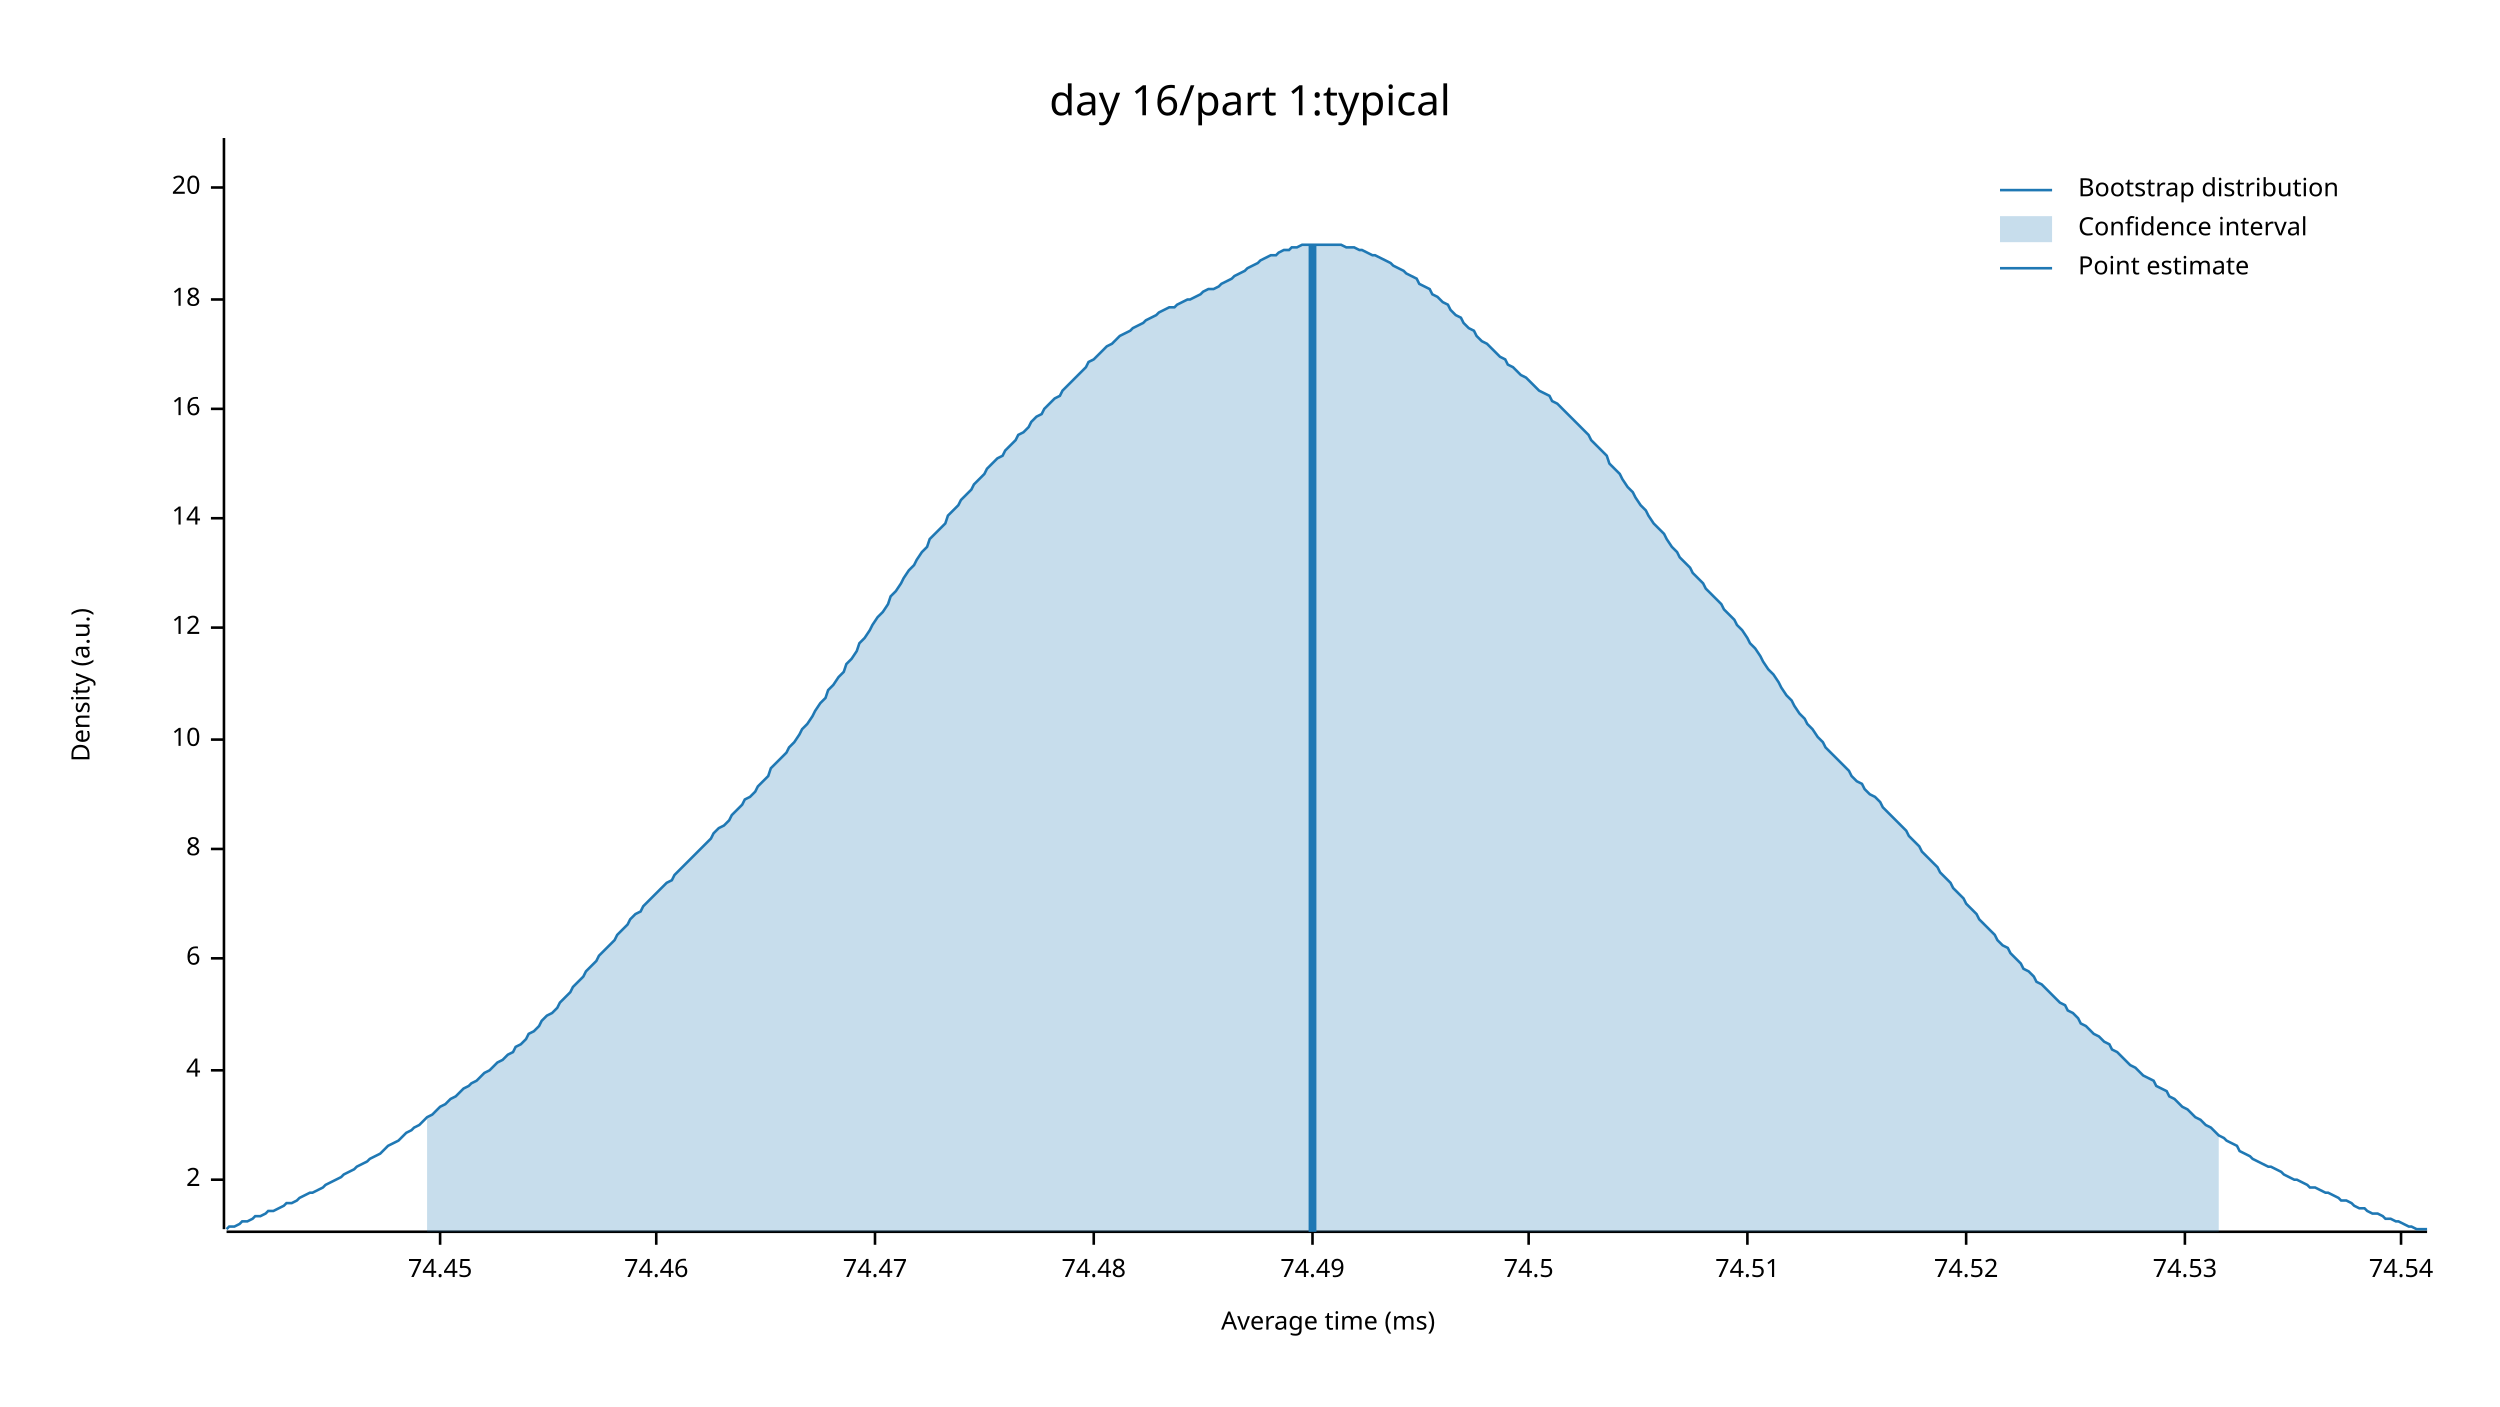
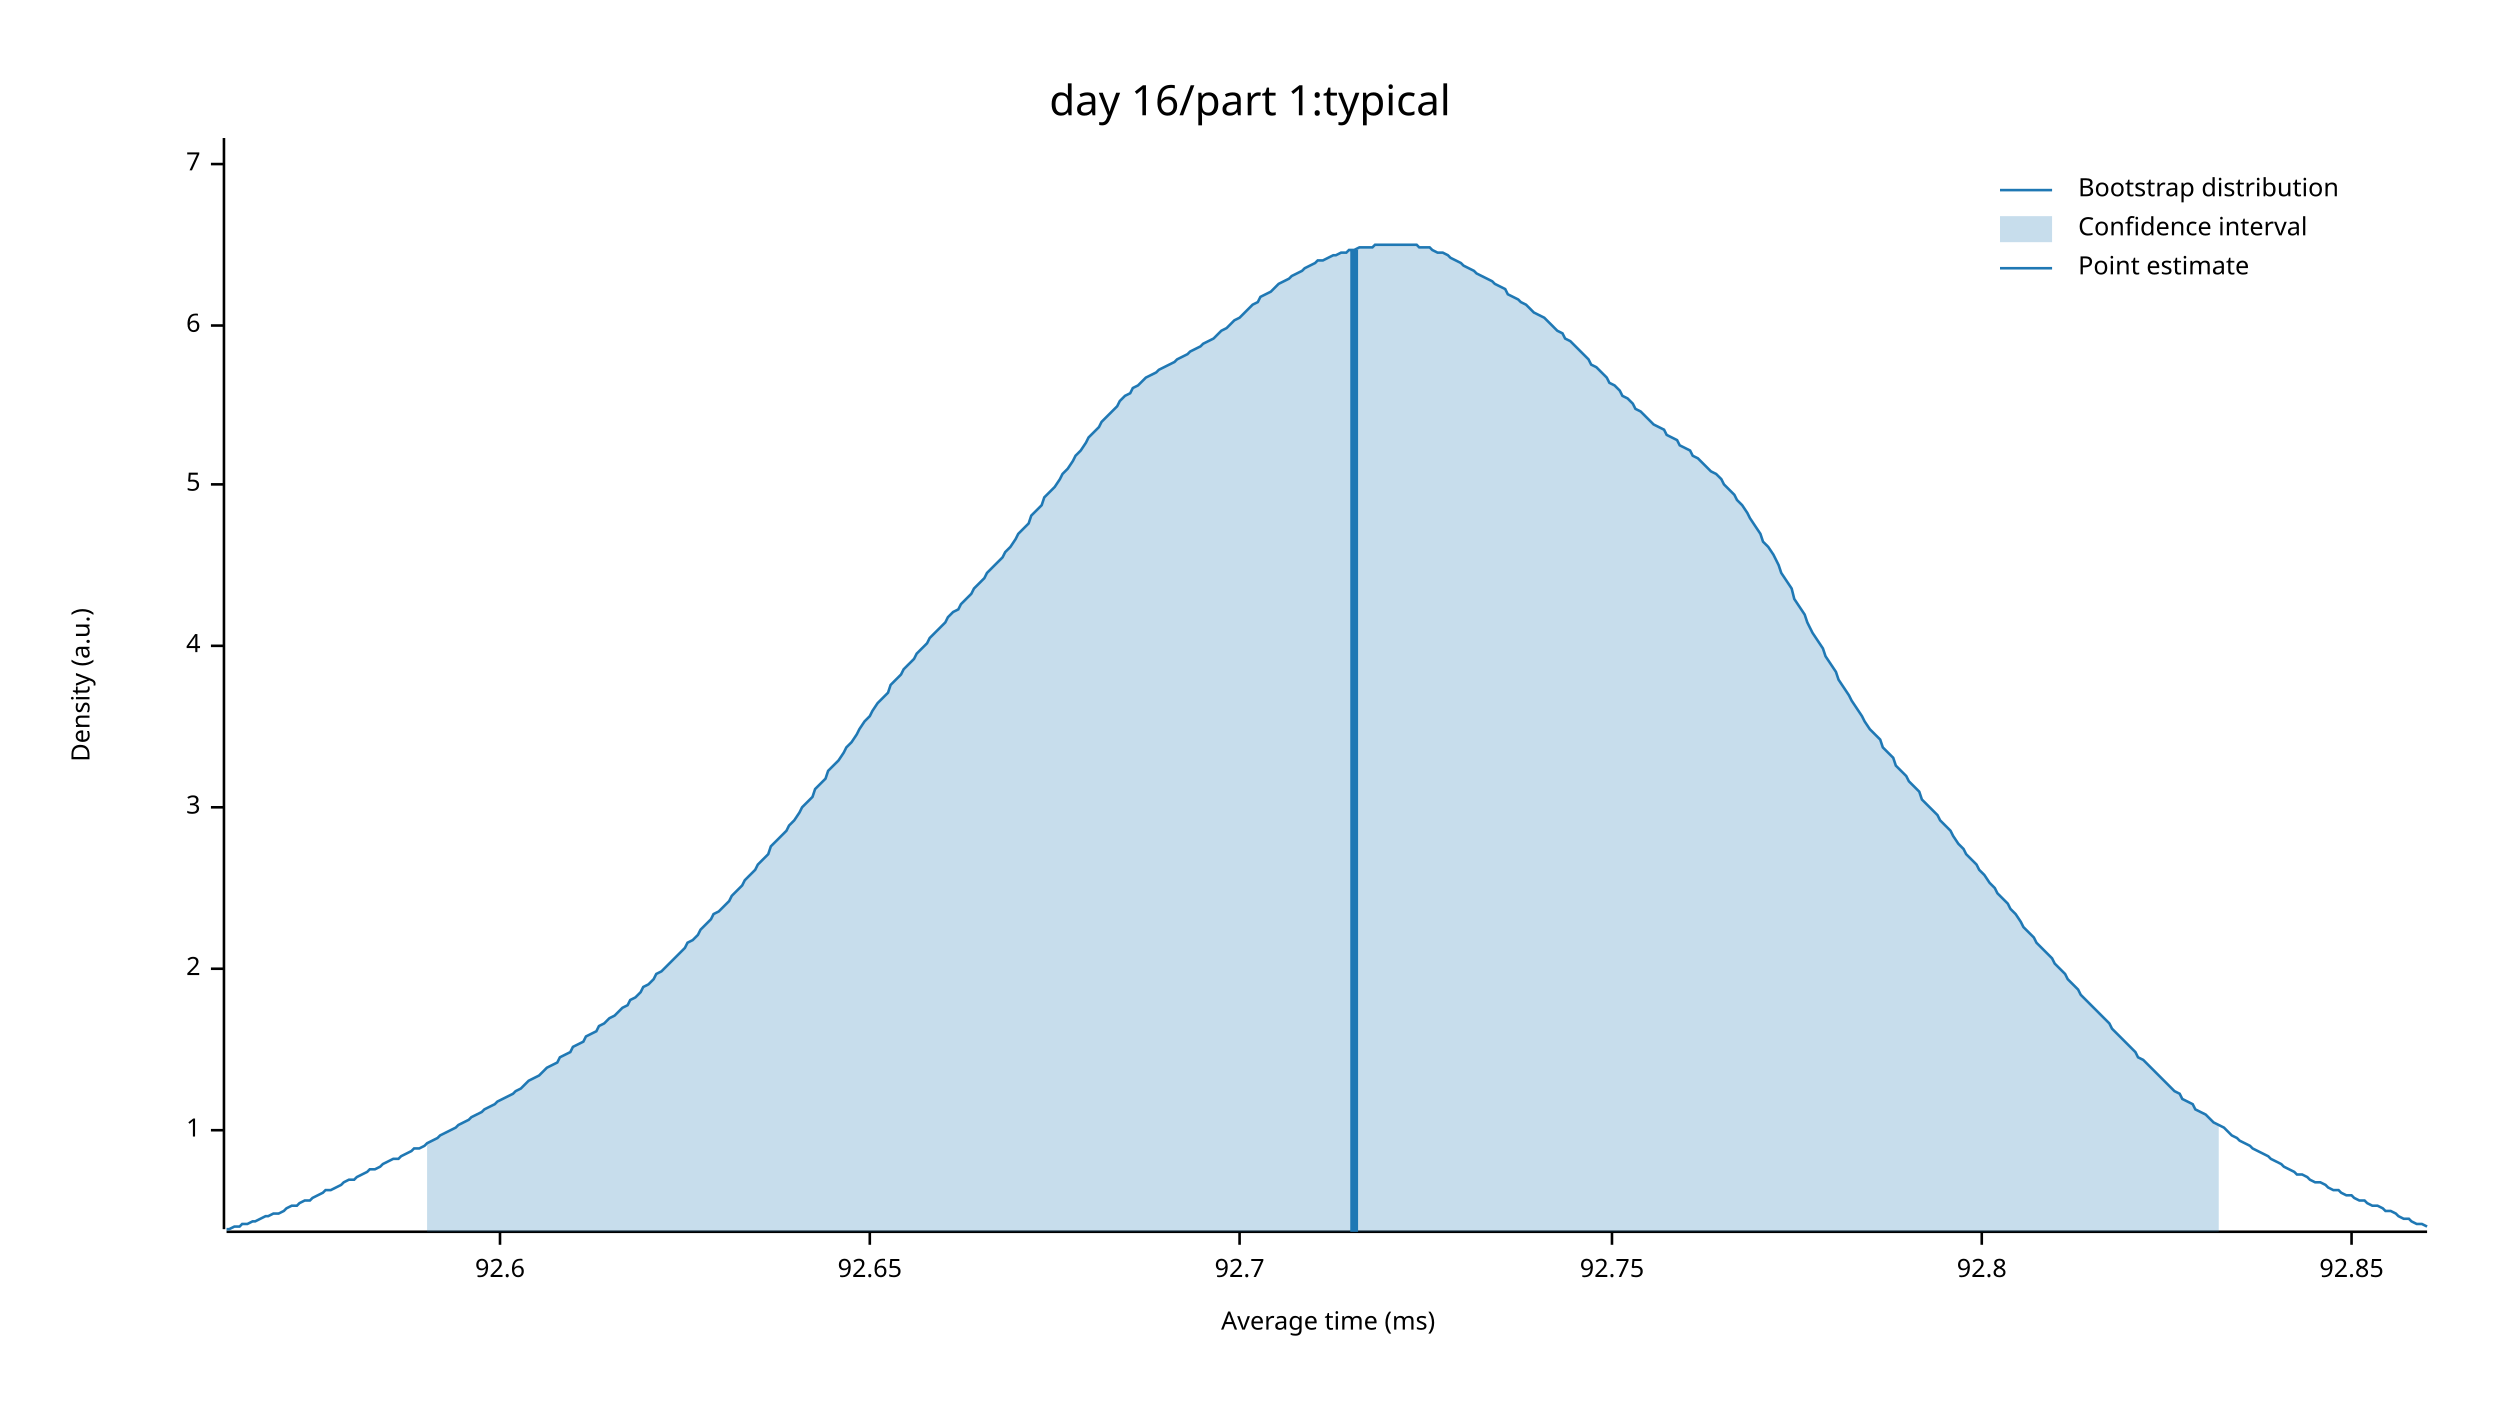
<svg xmlns="http://www.w3.org/2000/svg" width="960" height="540" viewBox="0 0 960 540">
  <text x="480" y="32" dy="0.76em" text-anchor="middle" font-family="sans-serif" font-size="16.129" opacity="1" fill="#000000">
day 16/part 1:typical
</text>
  <text x="27" y="263" dy="0.76em" text-anchor="middle" font-family="sans-serif" font-size="9.677" opacity="1" fill="#000000" transform="rotate(270, 27, 263)">
Density (a.u.)
</text>
  <text x="510" y="513" dy="-0.5ex" text-anchor="middle" font-family="sans-serif" font-size="9.677" opacity="1" fill="#000000">
Average time (ms)
</text>
  <polyline fill="none" opacity="1" stroke="#000000" stroke-width="1" points="86,53 86,472 " />
-   <text x="77" y="453" dy="0.5ex" text-anchor="end" font-family="sans-serif" font-size="9.677" opacity="1" fill="#000000">
+   <text x="77" y="434" dy="0.5ex" text-anchor="end" font-family="sans-serif" font-size="9.677" opacity="1" fill="#000000">
+ 1
+ </text>
+   <polyline fill="none" opacity="1" stroke="#000000" stroke-width="1" points="81,434 86,434 " />
+   <text x="77" y="372" dy="0.5ex" text-anchor="end" font-family="sans-serif" font-size="9.677" opacity="1" fill="#000000">
2
</text>
-   <polyline fill="none" opacity="1" stroke="#000000" stroke-width="1" points="81,453 86,453 " />
-   <text x="77" y="411" dy="0.5ex" text-anchor="end" font-family="sans-serif" font-size="9.677" opacity="1" fill="#000000">
+   <polyline fill="none" opacity="1" stroke="#000000" stroke-width="1" points="81,372 86,372 " />
+   <text x="77" y="310" dy="0.5ex" text-anchor="end" font-family="sans-serif" font-size="9.677" opacity="1" fill="#000000">
+ 3
+ </text>
+   <polyline fill="none" opacity="1" stroke="#000000" stroke-width="1" points="81,310 86,310 " />
+   <text x="77" y="248" dy="0.5ex" text-anchor="end" font-family="sans-serif" font-size="9.677" opacity="1" fill="#000000">
4
</text>
-   <polyline fill="none" opacity="1" stroke="#000000" stroke-width="1" points="81,411 86,411 " />
-   <text x="77" y="368" dy="0.5ex" text-anchor="end" font-family="sans-serif" font-size="9.677" opacity="1" fill="#000000">
+   <polyline fill="none" opacity="1" stroke="#000000" stroke-width="1" points="81,248 86,248 " />
+   <text x="77" y="186" dy="0.5ex" text-anchor="end" font-family="sans-serif" font-size="9.677" opacity="1" fill="#000000">
+ 5
+ </text>
+   <polyline fill="none" opacity="1" stroke="#000000" stroke-width="1" points="81,186 86,186 " />
+   <text x="77" y="125" dy="0.5ex" text-anchor="end" font-family="sans-serif" font-size="9.677" opacity="1" fill="#000000">
6
</text>
-   <polyline fill="none" opacity="1" stroke="#000000" stroke-width="1" points="81,368 86,368 " />
-   <text x="77" y="326" dy="0.5ex" text-anchor="end" font-family="sans-serif" font-size="9.677" opacity="1" fill="#000000">
- 8
+   <polyline fill="none" opacity="1" stroke="#000000" stroke-width="1" points="81,125 86,125 " />
+   <text x="77" y="63" dy="0.5ex" text-anchor="end" font-family="sans-serif" font-size="9.677" opacity="1" fill="#000000">
+ 7
</text>
-   <polyline fill="none" opacity="1" stroke="#000000" stroke-width="1" points="81,326 86,326 " />
-   <text x="77" y="284" dy="0.5ex" text-anchor="end" font-family="sans-serif" font-size="9.677" opacity="1" fill="#000000">
- 10
+   <polyline fill="none" opacity="1" stroke="#000000" stroke-width="1" points="81,63 86,63 " />
+   <polyline fill="none" opacity="1" stroke="#000000" stroke-width="1" points="87,473 932,473 " />
+   <text x="192" y="483" dy="0.76em" text-anchor="middle" font-family="sans-serif" font-size="9.677" opacity="1" fill="#000000">
+ 92.6
</text>
-   <polyline fill="none" opacity="1" stroke="#000000" stroke-width="1" points="81,284 86,284 " />
-   <text x="77" y="241" dy="0.5ex" text-anchor="end" font-family="sans-serif" font-size="9.677" opacity="1" fill="#000000">
- 12
+   <polyline fill="none" opacity="1" stroke="#000000" stroke-width="1" points="192,473 192,478 " />
+   <text x="334" y="483" dy="0.76em" text-anchor="middle" font-family="sans-serif" font-size="9.677" opacity="1" fill="#000000">
+ 92.65
</text>
-   <polyline fill="none" opacity="1" stroke="#000000" stroke-width="1" points="81,241 86,241 " />
-   <text x="77" y="199" dy="0.5ex" text-anchor="end" font-family="sans-serif" font-size="9.677" opacity="1" fill="#000000">
- 14
+   <polyline fill="none" opacity="1" stroke="#000000" stroke-width="1" points="334,473 334,478 " />
+   <text x="476" y="483" dy="0.76em" text-anchor="middle" font-family="sans-serif" font-size="9.677" opacity="1" fill="#000000">
+ 92.7
</text>
-   <polyline fill="none" opacity="1" stroke="#000000" stroke-width="1" points="81,199 86,199 " />
-   <text x="77" y="157" dy="0.5ex" text-anchor="end" font-family="sans-serif" font-size="9.677" opacity="1" fill="#000000">
- 16
+   <polyline fill="none" opacity="1" stroke="#000000" stroke-width="1" points="476,473 476,478 " />
+   <text x="619" y="483" dy="0.76em" text-anchor="middle" font-family="sans-serif" font-size="9.677" opacity="1" fill="#000000">
+ 92.75
</text>
-   <polyline fill="none" opacity="1" stroke="#000000" stroke-width="1" points="81,157 86,157 " />
-   <text x="77" y="115" dy="0.5ex" text-anchor="end" font-family="sans-serif" font-size="9.677" opacity="1" fill="#000000">
- 18
+   <polyline fill="none" opacity="1" stroke="#000000" stroke-width="1" points="619,473 619,478 " />
+   <text x="761" y="483" dy="0.76em" text-anchor="middle" font-family="sans-serif" font-size="9.677" opacity="1" fill="#000000">
+ 92.8
</text>
-   <polyline fill="none" opacity="1" stroke="#000000" stroke-width="1" points="81,115 86,115 " />
-   <text x="77" y="72" dy="0.5ex" text-anchor="end" font-family="sans-serif" font-size="9.677" opacity="1" fill="#000000">
- 20
+   <polyline fill="none" opacity="1" stroke="#000000" stroke-width="1" points="761,473 761,478 " />
+   <text x="903" y="483" dy="0.76em" text-anchor="middle" font-family="sans-serif" font-size="9.677" opacity="1" fill="#000000">
+ 92.85
</text>
-   <polyline fill="none" opacity="1" stroke="#000000" stroke-width="1" points="81,72 86,72 " />
-   <polyline fill="none" opacity="1" stroke="#000000" stroke-width="1" points="87,473 932,473 " />
-   <text x="169" y="483" dy="0.76em" text-anchor="middle" font-family="sans-serif" font-size="9.677" opacity="1" fill="#000000">
- 74.45
- </text>
-   <polyline fill="none" opacity="1" stroke="#000000" stroke-width="1" points="169,473 169,478 " />
-   <text x="252" y="483" dy="0.76em" text-anchor="middle" font-family="sans-serif" font-size="9.677" opacity="1" fill="#000000">
- 74.46
- </text>
-   <polyline fill="none" opacity="1" stroke="#000000" stroke-width="1" points="252,473 252,478 " />
-   <text x="336" y="483" dy="0.76em" text-anchor="middle" font-family="sans-serif" font-size="9.677" opacity="1" fill="#000000">
- 74.47
- </text>
-   <polyline fill="none" opacity="1" stroke="#000000" stroke-width="1" points="336,473 336,478 " />
-   <text x="420" y="483" dy="0.76em" text-anchor="middle" font-family="sans-serif" font-size="9.677" opacity="1" fill="#000000">
- 74.48
- </text>
-   <polyline fill="none" opacity="1" stroke="#000000" stroke-width="1" points="420,473 420,478 " />
-   <text x="504" y="483" dy="0.76em" text-anchor="middle" font-family="sans-serif" font-size="9.677" opacity="1" fill="#000000">
- 74.49
- </text>
-   <polyline fill="none" opacity="1" stroke="#000000" stroke-width="1" points="504,473 504,478 " />
-   <text x="587" y="483" dy="0.76em" text-anchor="middle" font-family="sans-serif" font-size="9.677" opacity="1" fill="#000000">
- 74.5
- </text>
-   <polyline fill="none" opacity="1" stroke="#000000" stroke-width="1" points="587,473 587,478 " />
-   <text x="671" y="483" dy="0.76em" text-anchor="middle" font-family="sans-serif" font-size="9.677" opacity="1" fill="#000000">
- 74.51
- </text>
-   <polyline fill="none" opacity="1" stroke="#000000" stroke-width="1" points="671,473 671,478 " />
-   <text x="755" y="483" dy="0.76em" text-anchor="middle" font-family="sans-serif" font-size="9.677" opacity="1" fill="#000000">
- 74.52
- </text>
-   <polyline fill="none" opacity="1" stroke="#000000" stroke-width="1" points="755,473 755,478 " />
-   <text x="839" y="483" dy="0.76em" text-anchor="middle" font-family="sans-serif" font-size="9.677" opacity="1" fill="#000000">
- 74.53
- </text>
-   <polyline fill="none" opacity="1" stroke="#000000" stroke-width="1" points="839,473 839,478 " />
-   <text x="922" y="483" dy="0.76em" text-anchor="middle" font-family="sans-serif" font-size="9.677" opacity="1" fill="#000000">
- 74.54
- </text>
-   <polyline fill="none" opacity="1" stroke="#000000" stroke-width="1" points="922,473 922,478 " />
-   <polyline fill="none" opacity="1" stroke="#1F78B4" stroke-width="1" points="87,472 88,471 90,471 92,470 93,469 95,469 97,468 98,467 100,467 102,466 103,465 105,465 107,464 109,463 110,462 112,462 114,461 115,460 117,459 119,458 120,458 122,457 124,456 125,455 127,454 129,453 131,452 132,451 134,450 136,449 137,448 139,447 141,446 142,445 144,444 146,443 147,442 149,440 151,439 153,438 154,437 156,435 158,434 159,433 161,432 163,430 164,429 166,428 168,426 169,425 171,424 173,422 175,421 176,420 178,418 180,417 181,416 183,415 185,413 186,412 188,411 190,409 191,408 193,407 195,405 197,404 198,402 200,401 202,399 203,397 205,396 207,394 208,392 210,390 212,389 214,387 215,385 217,383 219,381 220,379 222,377 224,375 225,373 227,371 229,369 230,367 232,365 234,363 236,361 237,359 239,357 241,355 242,353 244,351 246,350 247,348 249,346 251,344 252,343 254,341 256,339 258,338 259,336 261,334 263,332 264,331 266,329 268,327 269,326 271,324 273,322 274,320 276,318 278,317 280,315 281,313 283,311 285,309 286,307 288,306 290,304 291,302 293,300 295,298 296,295 298,293 300,291 302,289 303,287 305,285 307,282 308,280 310,278 312,275 313,273 315,270 317,268 318,265 320,263 322,260 324,258 325,255 327,253 329,250 330,247 332,245 334,242 335,240 337,237 339,235 341,232 342,229 344,227 346,224 347,222 349,219 351,217 352,215 354,212 356,210 357,207 359,205 361,203 363,201 364,198 366,196 368,194 369,192 371,190 373,188 374,186 376,184 378,182 379,180 381,178 383,176 385,175 386,173 388,171 390,169 391,167 393,166 395,164 396,162 398,160 400,159 401,157 403,155 405,153 407,152 408,150 410,148 412,146 413,145 415,143 417,141 418,139 420,138 422,136 423,135 425,133 427,132 429,130 430,129 432,128 434,127 435,126 437,125 439,124 440,123 442,122 444,121 445,120 447,119 449,118 451,118 452,117 454,116 456,115 457,115 459,114 461,113 462,112 464,111 466,111 468,110 469,109 471,108 473,107 474,106 476,105 478,104 479,103 481,102 483,101 484,100 486,99 488,98 490,98 491,97 493,96 495,96 496,95 498,95 500,94 501,94 503,94 505,94 506,94 508,94 510,94 512,94 513,94 515,94 517,95 518,95 520,95 522,96 523,96 525,97 527,98 528,98 530,99 532,100 534,101 535,102 537,103 539,104 540,105 542,106 544,107 545,109 547,110 549,111 550,113 552,114 554,116 556,117 557,119 559,121 561,122 562,124 564,126 566,127 567,129 569,131 571,132 573,134 574,135 576,137 578,138 579,140 581,141 583,143 584,144 586,145 588,147 589,148 591,150 593,151 595,152 596,154 598,155 600,157 601,158 603,160 605,162 606,163 608,165 610,167 611,169 613,171 615,173 617,175 618,178 620,180 622,182 623,184 625,187 627,189 628,191 630,194 632,196 633,198 635,201 637,203 639,205 640,207 642,210 644,212 645,214 647,216 649,218 650,220 652,222 654,224 655,226 657,228 659,230 661,232 662,234 664,236 666,238 667,240 669,242 671,245 672,247 674,249 676,252 677,254 679,257 681,259 683,262 684,264 686,267 688,269 689,271 691,274 693,276 694,278 696,280 698,283 700,285 701,287 703,289 705,291 706,292 708,294 710,296 711,298 713,300 715,301 716,303 718,305 720,306 722,308 723,310 725,312 727,314 728,315 730,317 732,319 733,321 735,323 737,325 738,327 740,329 742,331 744,333 745,335 747,337 749,339 750,341 752,343 754,345 755,347 757,349 759,351 760,353 762,355 764,357 766,359 767,361 769,363 771,364 772,366 774,368 776,370 777,372 779,373 781,375 782,377 784,378 786,380 788,382 789,383 791,385 793,386 794,388 796,389 798,391 799,393 801,394 803,396 804,397 806,398 808,400 810,401 811,403 813,404 815,406 816,407 818,409 820,410 821,411 823,413 825,414 827,415 828,417 830,418 832,419 833,421 835,422 837,424 838,425 840,426 842,428 843,429 845,430 847,432 849,433 850,434 852,436 854,437 855,438 857,439 859,440 860,442 862,443 864,444 865,445 867,446 869,447 871,448 872,448 874,449 876,450 877,451 879,452 881,453 882,453 884,454 886,455 887,456 889,456 891,457 893,458 894,458 896,459 898,460 899,461 901,461 903,462 904,463 906,464 908,464 909,465 911,466 913,466 915,467 916,468 918,468 920,469 921,469 923,470 925,471 926,471 928,472 930,472 932,472 " />
-   <polygon opacity="0.25" fill="#1F78B4" points="164,429 166,428 168,426 169,425 171,424 173,422 175,421 176,420 178,418 180,417 181,416 183,415 185,413 186,412 188,411 190,409 191,408 193,407 195,405 197,404 198,402 200,401 202,399 203,397 205,396 207,394 208,392 210,390 212,389 214,387 215,385 217,383 219,381 220,379 222,377 224,375 225,373 227,371 229,369 230,367 232,365 234,363 236,361 237,359 239,357 241,355 242,353 244,351 246,350 247,348 249,346 251,344 252,343 254,341 256,339 258,338 259,336 261,334 263,332 264,331 266,329 268,327 269,326 271,324 273,322 274,320 276,318 278,317 280,315 281,313 283,311 285,309 286,307 288,306 290,304 291,302 293,300 295,298 296,295 298,293 300,291 302,289 303,287 305,285 307,282 308,280 310,278 312,275 313,273 315,270 317,268 318,265 320,263 322,260 324,258 325,255 327,253 329,250 330,247 332,245 334,242 335,240 337,237 339,235 341,232 342,229 344,227 346,224 347,222 349,219 351,217 352,215 354,212 356,210 357,207 359,205 361,203 363,201 364,198 366,196 368,194 369,192 371,190 373,188 374,186 376,184 378,182 379,180 381,178 383,176 385,175 386,173 388,171 390,169 391,167 393,166 395,164 396,162 398,160 400,159 401,157 403,155 405,153 407,152 408,150 410,148 412,146 413,145 415,143 417,141 418,139 420,138 422,136 423,135 425,133 427,132 429,130 430,129 432,128 434,127 435,126 437,125 439,124 440,123 442,122 444,121 445,120 447,119 449,118 451,118 452,117 454,116 456,115 457,115 459,114 461,113 462,112 464,111 466,111 468,110 469,109 471,108 473,107 474,106 476,105 478,104 479,103 481,102 483,101 484,100 486,99 488,98 490,98 491,97 493,96 495,96 496,95 498,95 500,94 501,94 503,94 505,94 506,94 508,94 510,94 512,94 513,94 515,94 517,95 518,95 520,95 522,96 523,96 525,97 527,98 528,98 530,99 532,100 534,101 535,102 537,103 539,104 540,105 542,106 544,107 545,109 547,110 549,111 550,113 552,114 554,116 556,117 557,119 559,121 561,122 562,124 564,126 566,127 567,129 569,131 571,132 573,134 574,135 576,137 578,138 579,140 581,141 583,143 584,144 586,145 588,147 589,148 591,150 593,151 595,152 596,154 598,155 600,157 601,158 603,160 605,162 606,163 608,165 610,167 611,169 613,171 615,173 617,175 618,178 620,180 622,182 623,184 625,187 627,189 628,191 630,194 632,196 633,198 635,201 637,203 639,205 640,207 642,210 644,212 645,214 647,216 649,218 650,220 652,222 654,224 655,226 657,228 659,230 661,232 662,234 664,236 666,238 667,240 669,242 671,245 672,247 674,249 676,252 677,254 679,257 681,259 683,262 684,264 686,267 688,269 689,271 691,274 693,276 694,278 696,280 698,283 700,285 701,287 703,289 705,291 706,292 708,294 710,296 711,298 713,300 715,301 716,303 718,305 720,306 722,308 723,310 725,312 727,314 728,315 730,317 732,319 733,321 735,323 737,325 738,327 740,329 742,331 744,333 745,335 747,337 749,339 750,341 752,343 754,345 755,347 757,349 759,351 760,353 762,355 764,357 766,359 767,361 769,363 771,364 772,366 774,368 776,370 777,372 779,373 781,375 782,377 784,378 786,380 788,382 789,383 791,385 793,386 794,388 796,389 798,391 799,393 801,394 803,396 804,397 806,398 808,400 810,401 811,403 813,404 815,406 816,407 818,409 820,410 821,411 823,413 825,414 827,415 828,417 830,418 832,419 833,421 835,422 837,424 838,425 840,426 842,428 843,429 845,430 847,432 849,433 850,434 852,436 852,473 164,473 " />
-   <polyline fill="none" opacity="1" stroke="#1F78B4" stroke-width="3" points="504,473 504,94 " />
+   <polyline fill="none" opacity="1" stroke="#000000" stroke-width="1" points="903,473 903,478 " />
+   <polyline fill="none" opacity="1" stroke="#1F78B4" stroke-width="1" points="87,472 88,472 90,471 92,471 93,470 95,470 97,469 98,469 100,468 102,467 103,467 105,466 107,466 109,465 110,464 112,463 114,463 115,462 117,461 119,461 120,460 122,459 124,458 125,457 127,457 129,456 131,455 132,454 134,453 136,453 137,452 139,451 141,450 142,449 144,449 146,448 147,447 149,446 151,445 153,445 154,444 156,443 158,442 159,441 161,441 163,440 164,439 166,438 168,437 169,436 171,435 173,434 175,433 176,432 178,431 180,430 181,429 183,428 185,427 186,426 188,425 190,424 191,423 193,422 195,421 197,420 198,419 200,418 202,416 203,415 205,414 207,413 208,412 210,410 212,409 214,408 215,406 217,405 219,404 220,402 222,401 224,400 225,398 227,397 229,396 230,394 232,393 234,391 236,390 237,389 239,387 241,386 242,384 244,383 246,381 247,379 249,378 251,376 252,374 254,373 256,371 258,369 259,368 261,366 263,364 264,362 266,361 268,359 269,357 271,355 273,353 274,351 276,350 278,348 280,346 281,344 283,342 285,340 286,338 288,336 290,334 291,332 293,330 295,328 296,325 298,323 300,321 302,319 303,317 305,315 307,312 308,310 310,308 312,306 313,303 315,301 317,299 318,296 320,294 322,292 324,289 325,287 327,285 329,282 330,280 332,277 334,275 335,273 337,270 339,268 341,266 342,263 344,261 346,259 347,257 349,255 351,253 352,251 354,249 356,247 357,245 359,243 361,241 363,239 364,237 366,235 368,234 369,232 371,230 373,228 374,226 376,224 378,222 379,220 381,218 383,216 385,214 386,212 388,210 390,207 391,205 393,203 395,201 396,198 398,196 400,194 401,191 403,189 405,187 407,184 408,182 410,180 412,177 413,175 415,173 417,170 418,168 420,166 422,164 423,162 425,160 427,158 429,156 430,154 432,152 434,151 435,149 437,148 439,146 440,145 442,144 444,143 445,142 447,141 449,140 451,139 452,138 454,137 456,136 457,135 459,134 461,133 462,132 464,131 466,130 468,128 469,127 471,126 473,124 474,123 476,122 478,120 479,119 481,117 483,116 484,114 486,113 488,112 490,110 491,109 493,108 495,107 496,106 498,105 500,104 501,103 503,102 505,101 506,100 508,100 510,99 512,98 513,98 515,97 517,97 518,96 520,96 522,95 523,95 525,95 527,95 528,94 530,94 532,94 534,94 535,94 537,94 539,94 540,94 542,94 544,94 545,95 547,95 549,95 550,96 552,97 554,97 556,98 557,99 559,100 561,101 562,102 564,103 566,104 567,105 569,106 571,107 573,108 574,109 576,110 578,111 579,113 581,114 583,115 584,116 586,117 588,119 589,120 591,121 593,122 595,124 596,125 598,127 600,128 601,130 603,131 605,133 606,134 608,136 610,138 611,140 613,141 615,143 617,145 618,147 620,148 622,150 623,152 625,153 627,155 628,157 630,158 632,160 633,161 635,163 637,164 639,165 640,167 642,168 644,169 645,171 647,172 649,173 650,175 652,176 654,178 655,179 657,181 659,182 661,184 662,186 664,188 666,190 667,192 669,194 671,197 672,199 674,202 676,205 677,208 679,210 681,213 683,217 684,220 686,223 688,226 689,230 691,233 693,236 694,239 696,243 698,246 700,249 701,252 703,255 705,258 706,261 708,264 710,267 711,269 713,272 715,275 716,277 718,280 720,282 722,284 723,287 725,289 727,291 728,294 730,296 732,298 733,300 735,302 737,304 738,307 740,309 742,311 744,313 745,315 747,317 749,319 750,321 752,324 754,326 755,328 757,330 759,332 760,334 762,336 764,339 766,341 767,343 769,345 771,347 772,349 774,351 776,354 777,356 779,358 781,360 782,362 784,364 786,366 788,368 789,370 791,372 793,374 794,376 796,378 798,380 799,382 801,384 803,386 804,387 806,389 808,391 810,393 811,395 813,397 815,399 816,400 818,402 820,404 821,406 823,407 825,409 827,411 828,412 830,414 832,416 833,417 835,419 837,420 838,422 840,423 842,424 843,426 845,427 847,428 849,430 850,431 852,432 854,433 855,434 857,436 859,437 860,438 862,439 864,440 865,441 867,442 869,443 871,444 872,445 874,446 876,447 877,448 879,449 881,450 882,451 884,451 886,452 887,453 889,454 891,454 893,455 894,456 896,457 898,457 899,458 901,459 903,459 904,460 906,461 908,461 909,462 911,463 913,463 915,464 916,465 918,465 920,466 921,467 923,468 925,468 926,469 928,470 930,470 932,471 " />
+   <polygon opacity="0.25" fill="#1F78B4" points="164,439 166,438 168,437 169,436 171,435 173,434 175,433 176,432 178,431 180,430 181,429 183,428 185,427 186,426 188,425 190,424 191,423 193,422 195,421 197,420 198,419 200,418 202,416 203,415 205,414 207,413 208,412 210,410 212,409 214,408 215,406 217,405 219,404 220,402 222,401 224,400 225,398 227,397 229,396 230,394 232,393 234,391 236,390 237,389 239,387 241,386 242,384 244,383 246,381 247,379 249,378 251,376 252,374 254,373 256,371 258,369 259,368 261,366 263,364 264,362 266,361 268,359 269,357 271,355 273,353 274,351 276,350 278,348 280,346 281,344 283,342 285,340 286,338 288,336 290,334 291,332 293,330 295,328 296,325 298,323 300,321 302,319 303,317 305,315 307,312 308,310 310,308 312,306 313,303 315,301 317,299 318,296 320,294 322,292 324,289 325,287 327,285 329,282 330,280 332,277 334,275 335,273 337,270 339,268 341,266 342,263 344,261 346,259 347,257 349,255 351,253 352,251 354,249 356,247 357,245 359,243 361,241 363,239 364,237 366,235 368,234 369,232 371,230 373,228 374,226 376,224 378,222 379,220 381,218 383,216 385,214 386,212 388,210 390,207 391,205 393,203 395,201 396,198 398,196 400,194 401,191 403,189 405,187 407,184 408,182 410,180 412,177 413,175 415,173 417,170 418,168 420,166 422,164 423,162 425,160 427,158 429,156 430,154 432,152 434,151 435,149 437,148 439,146 440,145 442,144 444,143 445,142 447,141 449,140 451,139 452,138 454,137 456,136 457,135 459,134 461,133 462,132 464,131 466,130 468,128 469,127 471,126 473,124 474,123 476,122 478,120 479,119 481,117 483,116 484,114 486,113 488,112 490,110 491,109 493,108 495,107 496,106 498,105 500,104 501,103 503,102 505,101 506,100 508,100 510,99 512,98 513,98 515,97 517,97 518,96 520,96 522,95 523,95 525,95 527,95 528,94 530,94 532,94 534,94 535,94 537,94 539,94 540,94 542,94 544,94 545,95 547,95 549,95 550,96 552,97 554,97 556,98 557,99 559,100 561,101 562,102 564,103 566,104 567,105 569,106 571,107 573,108 574,109 576,110 578,111 579,113 581,114 583,115 584,116 586,117 588,119 589,120 591,121 593,122 595,124 596,125 598,127 600,128 601,130 603,131 605,133 606,134 608,136 610,138 611,140 613,141 615,143 617,145 618,147 620,148 622,150 623,152 625,153 627,155 628,157 630,158 632,160 633,161 635,163 637,164 639,165 640,167 642,168 644,169 645,171 647,172 649,173 650,175 652,176 654,178 655,179 657,181 659,182 661,184 662,186 664,188 666,190 667,192 669,194 671,197 672,199 674,202 676,205 677,208 679,210 681,213 683,217 684,220 686,223 688,226 689,230 691,233 693,236 694,239 696,243 698,246 700,249 701,252 703,255 705,258 706,261 708,264 710,267 711,269 713,272 715,275 716,277 718,280 720,282 722,284 723,287 725,289 727,291 728,294 730,296 732,298 733,300 735,302 737,304 738,307 740,309 742,311 744,313 745,315 747,317 749,319 750,321 752,324 754,326 755,328 757,330 759,332 760,334 762,336 764,339 766,341 767,343 769,345 771,347 772,349 774,351 776,354 777,356 779,358 781,360 782,362 784,364 786,366 788,368 789,370 791,372 793,374 794,376 796,378 798,380 799,382 801,384 803,386 804,387 806,389 808,391 810,393 811,395 813,397 815,399 816,400 818,402 820,404 821,406 823,407 825,409 827,411 828,412 830,414 832,416 833,417 835,419 837,420 838,422 840,423 842,424 843,426 845,427 847,428 849,430 850,431 852,432 852,473 164,473 " />
+   <polyline fill="none" opacity="1" stroke="#1F78B4" stroke-width="3" points="520,473 520,96 " />
  <text x="798" y="68" dy="0.76em" text-anchor="start" font-family="sans-serif" font-size="9.677" opacity="1" fill="#000000">
Bootstrap distribution
</text>
  <text x="798" y="83" dy="0.76em" text-anchor="start" font-family="sans-serif" font-size="9.677" opacity="1" fill="#000000">
Confidence interval
</text>
  <text x="798" y="98" dy="0.76em" text-anchor="start" font-family="sans-serif" font-size="9.677" opacity="1" fill="#000000">
Point estimate
</text>
  <polyline fill="none" opacity="1" stroke="#1F78B4" stroke-width="1" points="768,73 788,73 " />
  <rect x="768" y="83" width="20" height="10" opacity="0.25" fill="#1F78B4" stroke="none" />
  <polyline fill="none" opacity="1" stroke="#1F78B4" stroke-width="1" points="768,103 788,103 " />
</svg>
